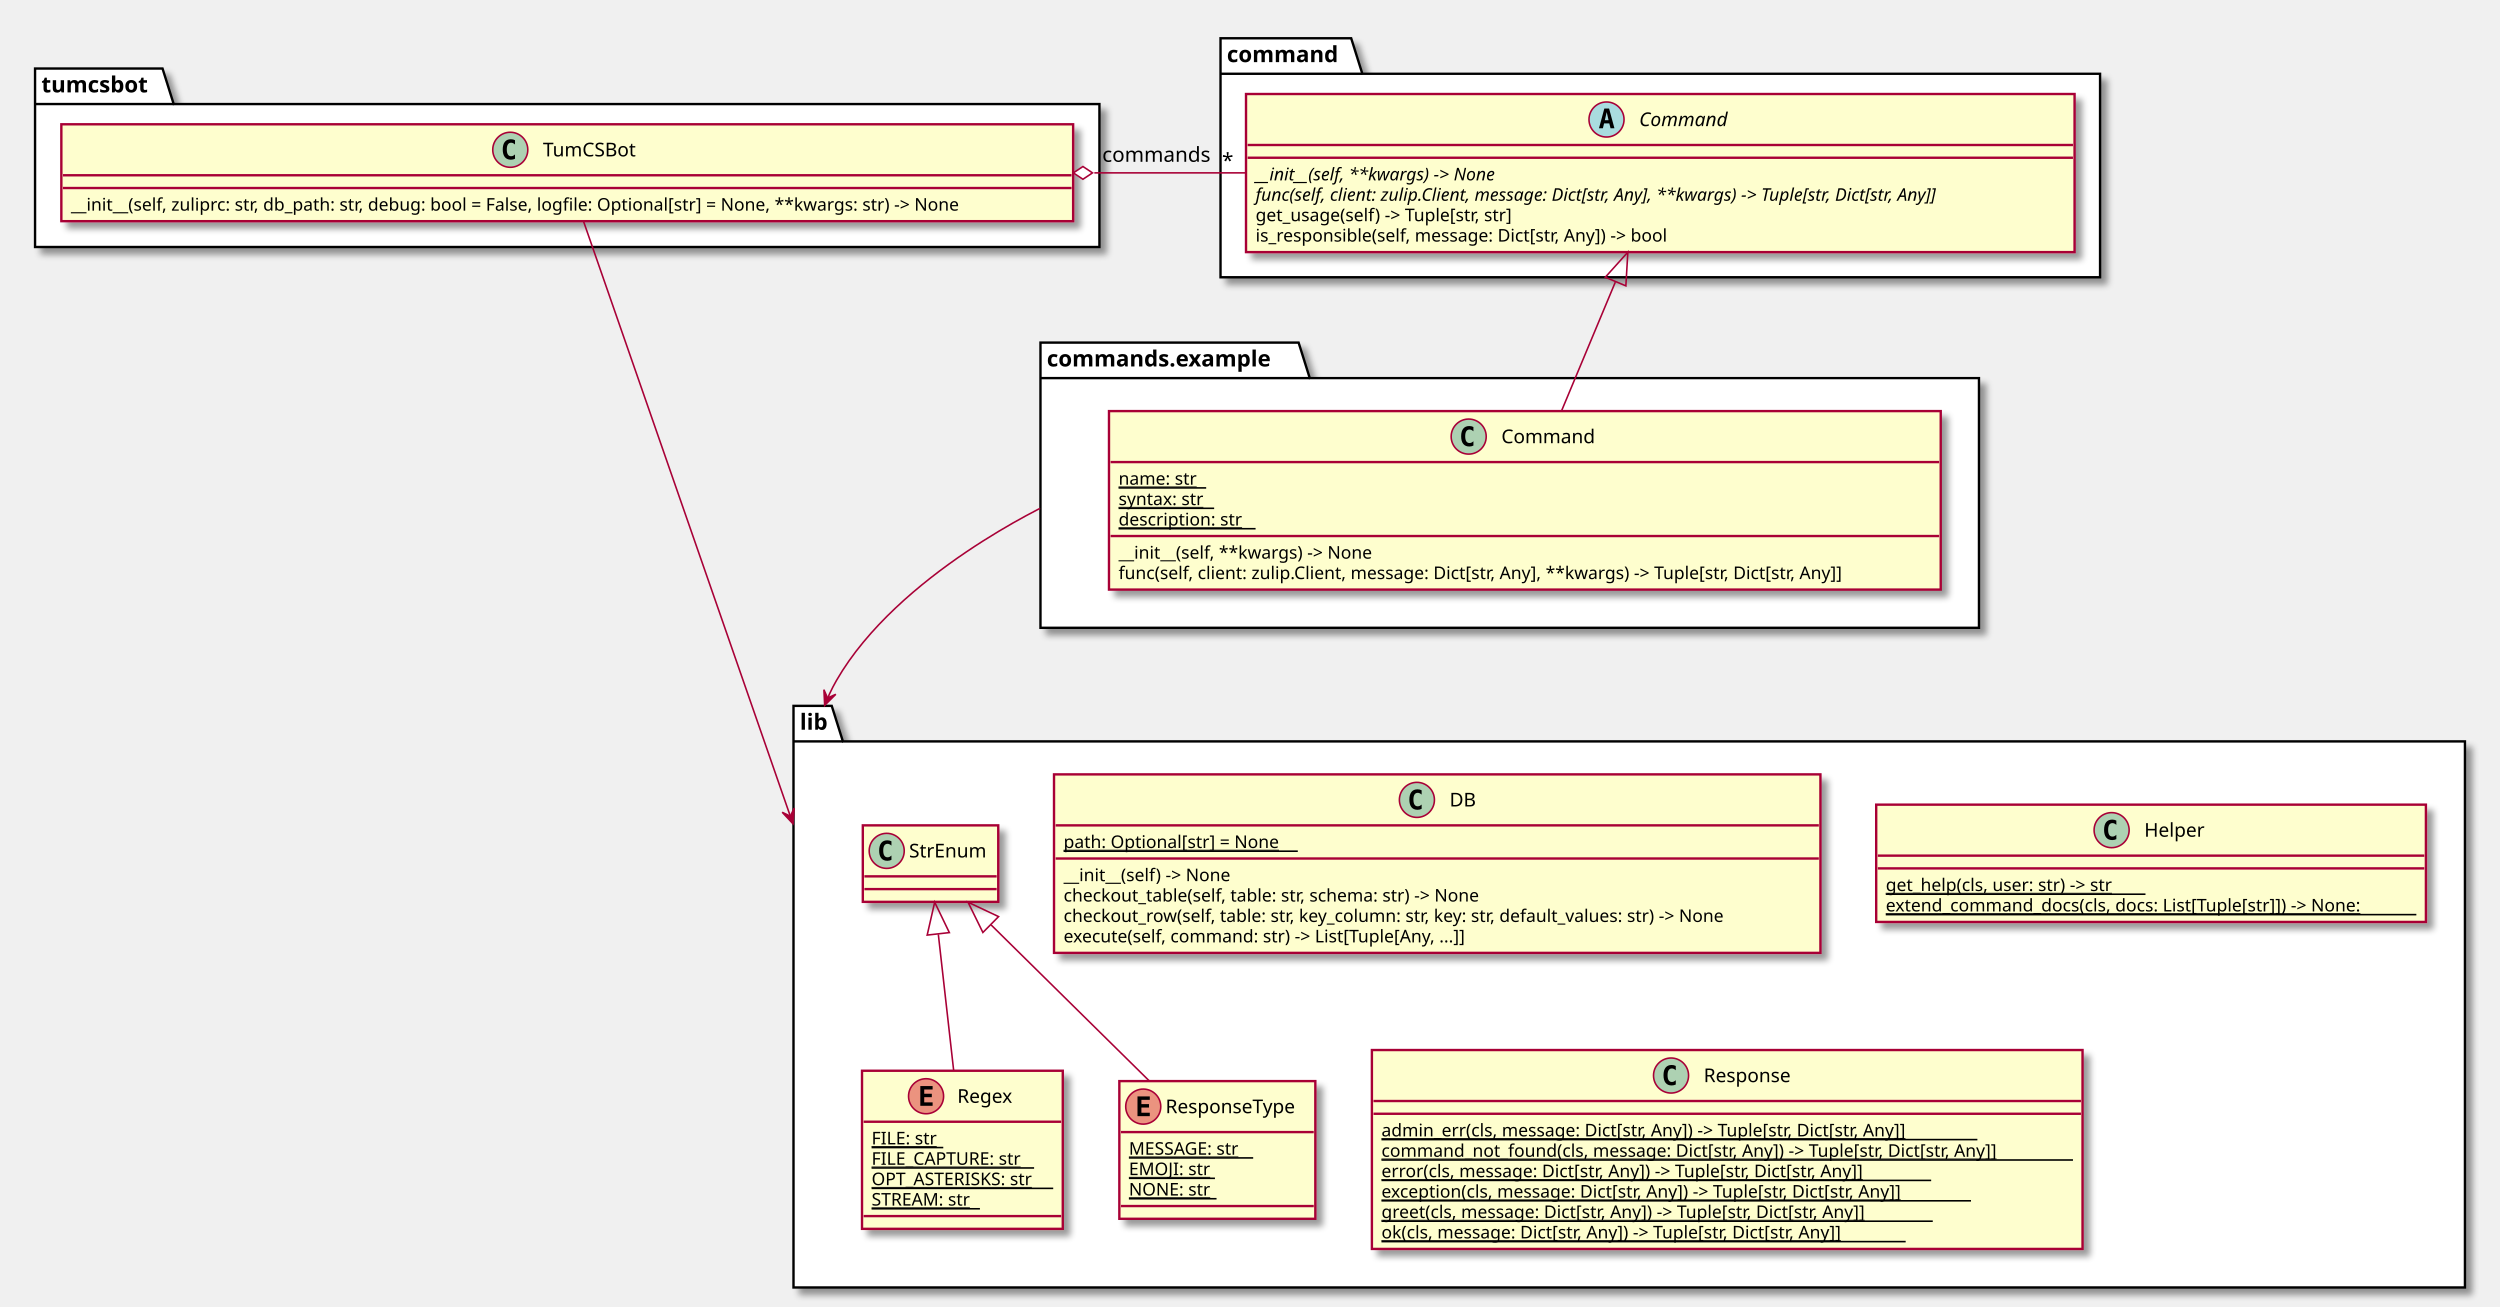
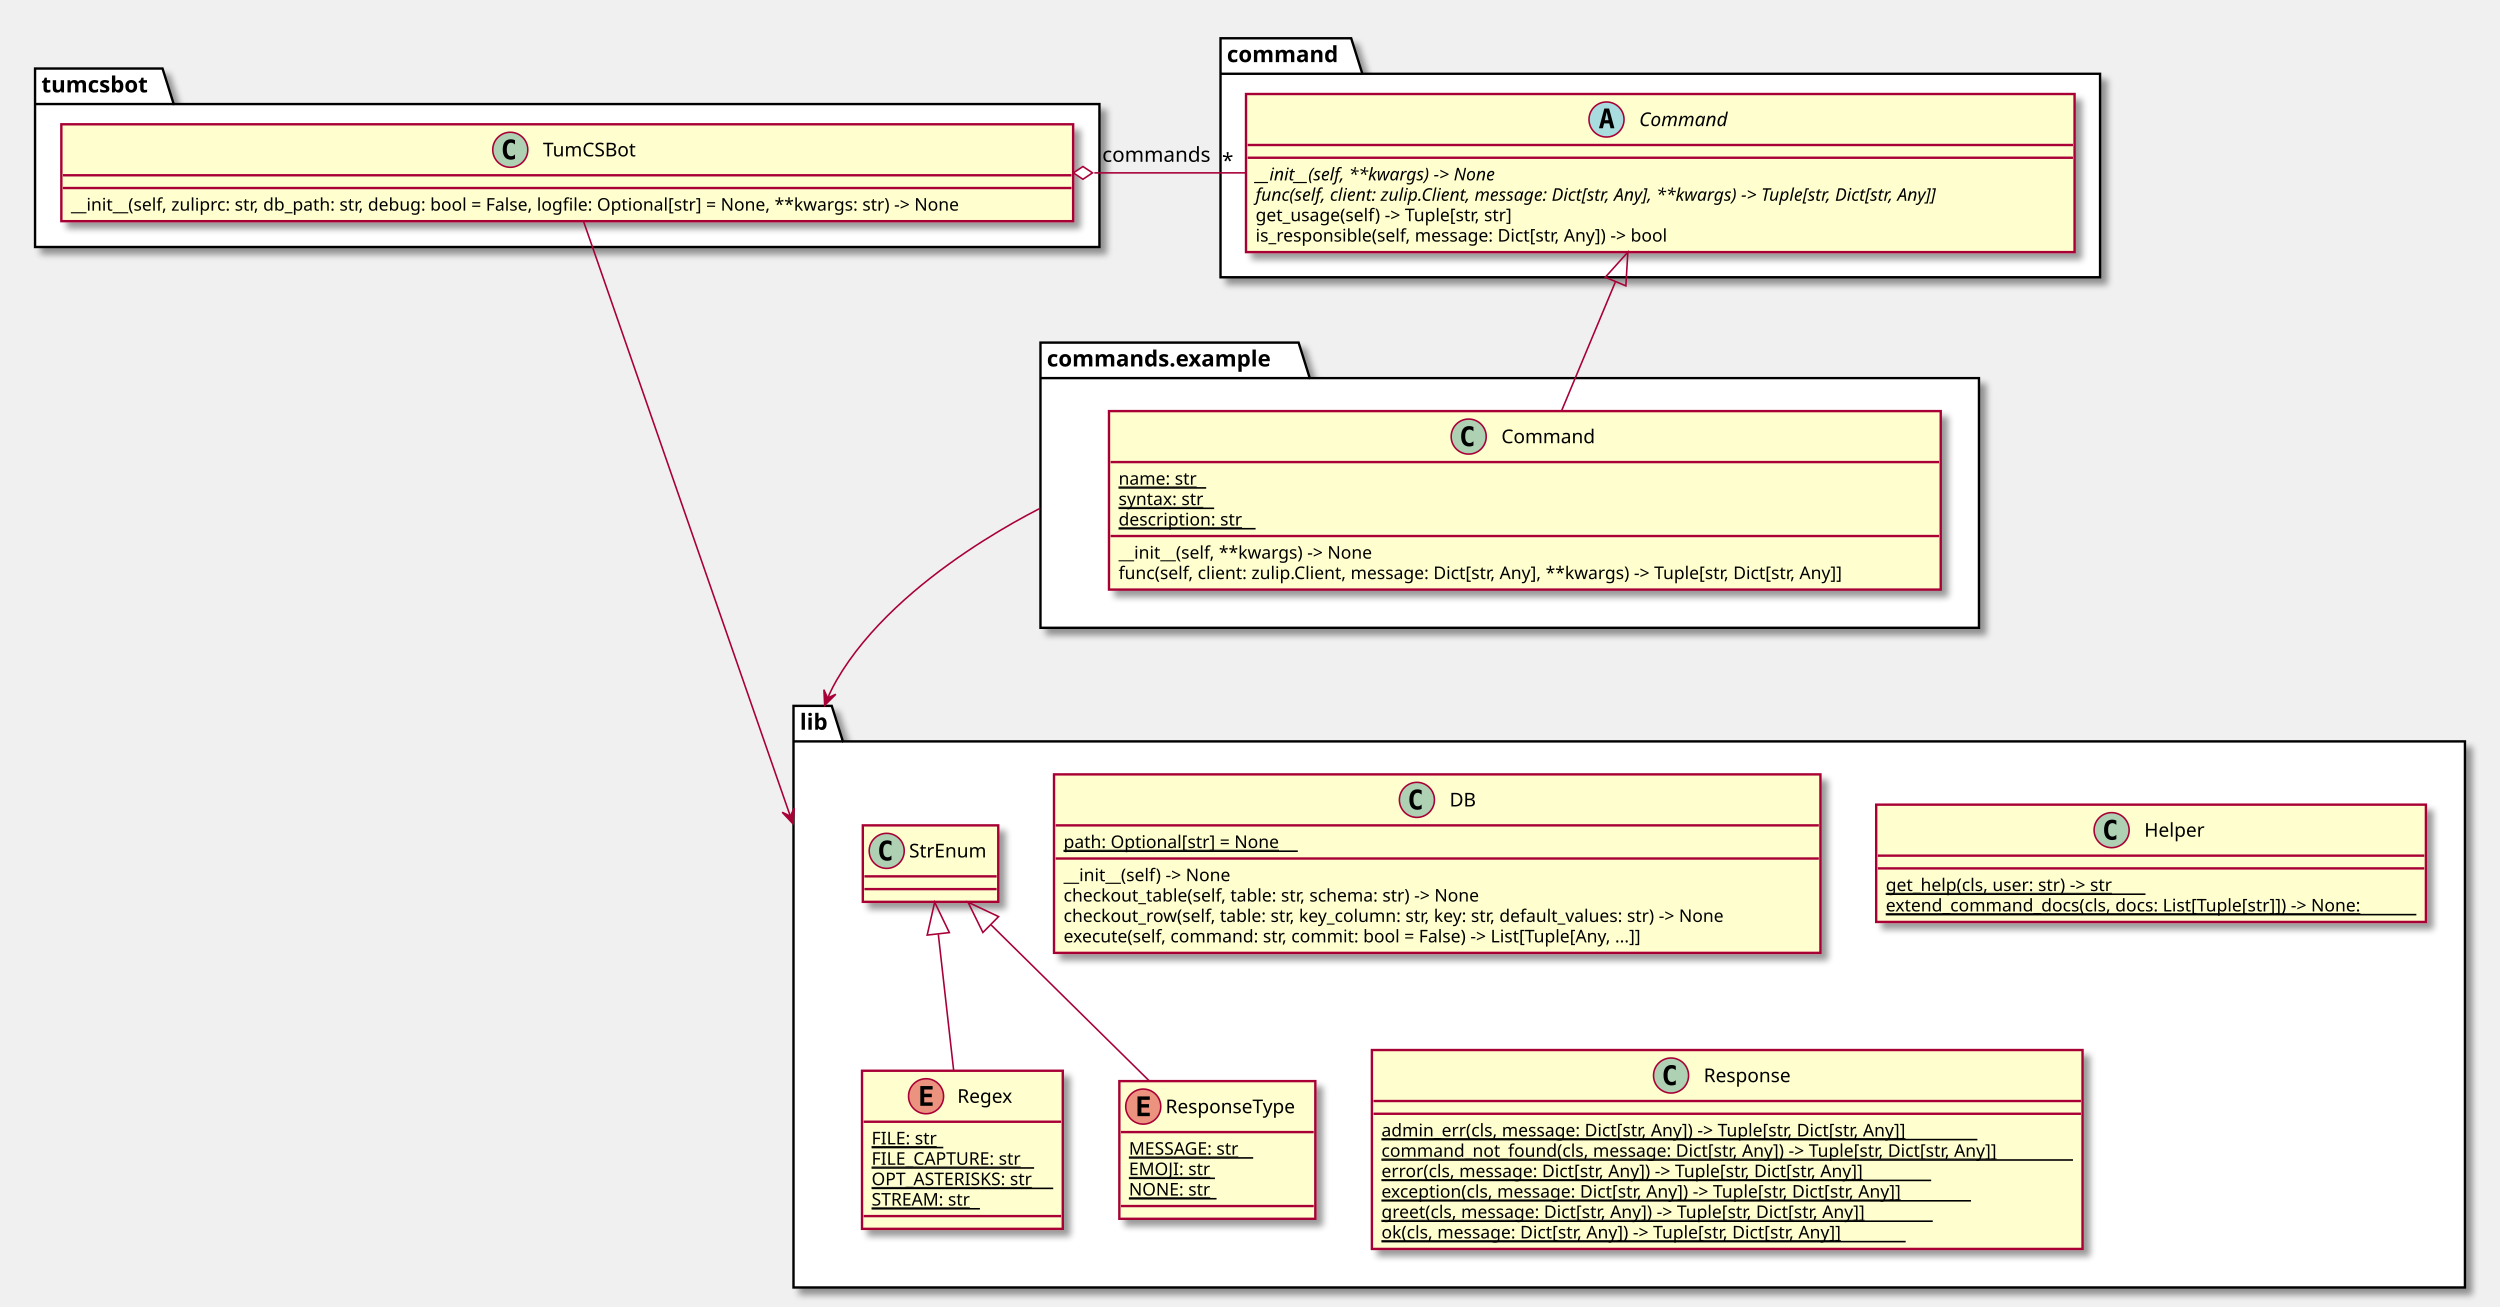
<svg xmlns="http://www.w3.org/2000/svg" contentScriptType="application/ecmascript" contentStyleType="text/css" height="820px" preserveAspectRatio="none" style="width:1569px;height:820px;" version="1.1" viewBox="0 0 1569 820" width="1569px" zoomAndPan="magnify">
  <defs>
-     <filter height="300%" id="f1nej6gay2iaca" width="300%" x="-1" y="-1">
+     <filter height="300%" id="f120w8d197js9h" width="300%" x="-1" y="-1">
      <feGaussianBlur result="blurOut" stdDeviation="2.0" />
      <feColorMatrix in="blurOut" result="blurOut2" type="matrix" values="0 0 0 0 0 0 0 0 0 0 0 0 0 0 0 0 0 0 .4 0" />
      <feOffset dx="4.0" dy="4.0" in="blurOut2" result="blurOut3" />
      <feBlend in="SourceGraphic" in2="blurOut3" mode="normal" />
    </filter>
  </defs>
  <g>
-     <polygon fill="#FFFFFF" filter="url(#f1nej6gay2iaca)" points="22,43,102,43,109,65.297,690,65.297,690,155,22,155,22,43" style="stroke: #000000; stroke-width: 1.5;" />
+     <polygon fill="#FFFFFF" filter="url(#f120w8d197js9h)" points="22,43,102,43,109,65.297,690,65.297,690,155,22,155,22,43" style="stroke: #000000; stroke-width: 1.5;" />
    <line style="stroke: #000000; stroke-width: 1.5;" x1="22" x2="109" y1="65.297" y2="65.297" />
    <text fill="#000000" font-family="sans-serif" font-size="14" font-weight="bold" lengthAdjust="spacingAndGlyphs" textLength="74" x="26" y="57.995">tumcsbot</text>
-     <polygon fill="#FFFFFF" filter="url(#f1nej6gay2iaca)" points="653,215,815,215,822,237.297,1242,237.297,1242,394,653,394,653,215" style="stroke: #000000; stroke-width: 1.5;" />
+     <polygon fill="#FFFFFF" filter="url(#f120w8d197js9h)" points="653,215,815,215,822,237.297,1242,237.297,1242,394,653,394,653,215" style="stroke: #000000; stroke-width: 1.5;" />
    <line style="stroke: #000000; stroke-width: 1.5;" x1="653" x2="822" y1="237.297" y2="237.297" />
    <text fill="#000000" font-family="sans-serif" font-size="14" font-weight="bold" lengthAdjust="spacingAndGlyphs" textLength="156" x="657" y="229.995">commands.example</text>
-     <polygon fill="#FFFFFF" filter="url(#f1nej6gay2iaca)" points="766,24,848,24,855,46.297,1318,46.297,1318,174,766,174,766,24" style="stroke: #000000; stroke-width: 1.5;" />
+     <polygon fill="#FFFFFF" filter="url(#f120w8d197js9h)" points="766,24,848,24,855,46.297,1318,46.297,1318,174,766,174,766,24" style="stroke: #000000; stroke-width: 1.5;" />
    <line style="stroke: #000000; stroke-width: 1.5;" x1="766" x2="855" y1="46.297" y2="46.297" />
    <text fill="#000000" font-family="sans-serif" font-size="14" font-weight="bold" lengthAdjust="spacingAndGlyphs" textLength="76" x="770" y="38.995">command</text>
-     <polygon fill="#FFFFFF" filter="url(#f1nej6gay2iaca)" points="498,443,522,443,529,465.297,1547,465.297,1547,808,498,808,498,443" style="stroke: #000000; stroke-width: 1.5;" />
+     <polygon fill="#FFFFFF" filter="url(#f120w8d197js9h)" points="498,443,522,443,529,465.297,1547,465.297,1547,808,498,808,498,443" style="stroke: #000000; stroke-width: 1.5;" />
    <line style="stroke: #000000; stroke-width: 1.5;" x1="498" x2="529" y1="465.297" y2="465.297" />
    <text fill="#000000" font-family="sans-serif" font-size="14" font-weight="bold" lengthAdjust="spacingAndGlyphs" textLength="18" x="502" y="457.995">lib</text>
-     <rect fill="#FEFECE" filter="url(#f1nej6gay2iaca)" height="60.805" id="tumcsbot.TumCSBot" style="stroke: #A80036; stroke-width: 1.5;" width="635" x="38.5" y="78" />
+     <rect fill="#FEFECE" filter="url(#f120w8d197js9h)" height="60.805" id="tumcsbot.TumCSBot" style="stroke: #A80036; stroke-width: 1.5;" width="635" x="38.5" y="78" />
    <ellipse cx="320.25" cy="94" fill="#ADD1B2" rx="11" ry="11" style="stroke: #A80036; stroke-width: 1.0;" />
    <path d="M323.219,99.641 Q322.641,99.938 322,100.078 Q321.359,100.234 320.656,100.234 Q318.156,100.234 316.828,98.594 Q315.516,96.938 315.516,93.812 Q315.516,90.688 316.828,89.031 Q318.156,87.375 320.656,87.375 Q321.359,87.375 322,87.531 Q322.656,87.688 323.219,87.984 L323.219,90.703 Q322.594,90.125 322,89.859 Q321.406,89.578 320.781,89.578 Q319.438,89.578 318.75,90.656 Q318.062,91.719 318.062,93.812 Q318.062,95.906 318.75,96.984 Q319.438,98.047 320.781,98.047 Q321.406,98.047 322,97.781 Q322.594,97.5 323.219,96.922 L323.219,99.641 Z " />
    <text fill="#000000" font-family="sans-serif" font-size="12" lengthAdjust="spacingAndGlyphs" textLength="63" x="340.75" y="98.154">TumCSBot</text>
    <line style="stroke: #A80036; stroke-width: 1.5;" x1="39.5" x2="672.5" y1="110" y2="110" />
    <line style="stroke: #A80036; stroke-width: 1.5;" x1="39.5" x2="672.5" y1="118" y2="118" />
    <text fill="#000000" font-family="sans-serif" font-size="11" lengthAdjust="spacingAndGlyphs" textLength="623" x="44.5" y="132.21">__init__(self, zuliprc: str, db_path: str, debug: bool = False, logfile: Optional[str] = None, **kwargs: str) -&gt; None</text>
-     <rect fill="#FEFECE" filter="url(#f1nej6gay2iaca)" height="112.023" id="commands.example.Command" style="stroke: #A80036; stroke-width: 1.5;" width="522" x="696" y="258" />
+     <rect fill="#FEFECE" filter="url(#f120w8d197js9h)" height="112.023" id="commands.example.Command" style="stroke: #A80036; stroke-width: 1.5;" width="522" x="696" y="258" />
    <ellipse cx="921.75" cy="274" fill="#ADD1B2" rx="11" ry="11" style="stroke: #A80036; stroke-width: 1.0;" />
    <path d="M924.719,279.641 Q924.141,279.938 923.5,280.078 Q922.859,280.234 922.156,280.234 Q919.656,280.234 918.328,278.594 Q917.016,276.938 917.016,273.812 Q917.016,270.688 918.328,269.031 Q919.656,267.375 922.156,267.375 Q922.859,267.375 923.5,267.531 Q924.156,267.688 924.719,267.984 L924.719,270.703 Q924.094,270.125 923.5,269.859 Q922.906,269.578 922.281,269.578 Q920.938,269.578 920.25,270.656 Q919.562,271.719 919.562,273.812 Q919.562,275.906 920.25,276.984 Q920.938,278.047 922.281,278.047 Q922.906,278.047 923.5,277.781 Q924.094,277.5 924.719,276.922 L924.719,279.641 Z " />
    <text fill="#000000" font-family="sans-serif" font-size="12" lengthAdjust="spacingAndGlyphs" textLength="62" x="942.25" y="278.154">Command</text>
    <line style="stroke: #A80036; stroke-width: 1.5;" x1="697" x2="1217" y1="290" y2="290" />
    <text fill="#000000" font-family="sans-serif" font-size="11" lengthAdjust="spacingAndGlyphs" text-decoration="underline" textLength="55" x="702" y="304.21">name: str</text>
    <line style="stroke: #000000; stroke-width: 1.0;" x1="702" x2="757" y1="306.21" y2="306.21" />
    <text fill="#000000" font-family="sans-serif" font-size="11" lengthAdjust="spacingAndGlyphs" text-decoration="underline" textLength="60" x="702" y="317.015">syntax: str</text>
    <line style="stroke: #000000; stroke-width: 1.0;" x1="702" x2="762" y1="319.015" y2="319.015" />
    <text fill="#000000" font-family="sans-serif" font-size="11" lengthAdjust="spacingAndGlyphs" text-decoration="underline" textLength="86" x="702" y="329.82">description: str</text>
    <line style="stroke: #000000; stroke-width: 1.0;" x1="702" x2="788" y1="331.82" y2="331.82" />
    <line style="stroke: #A80036; stroke-width: 1.5;" x1="697" x2="1217" y1="336.414" y2="336.414" />
    <text fill="#000000" font-family="sans-serif" font-size="11" lengthAdjust="spacingAndGlyphs" textLength="178" x="702" y="350.625">__init__(self, **kwargs) -&gt; None</text>
    <text fill="#000000" font-family="sans-serif" font-size="11" lengthAdjust="spacingAndGlyphs" textLength="510" x="702" y="363.429">func(self, client: zulip.Client, message: Dict[str, Any], **kwargs) -&gt; Tuple[str, Dict[str, Any]]</text>
-     <rect fill="#FEFECE" filter="url(#f1nej6gay2iaca)" height="99.219" id="command.Command" style="stroke: #A80036; stroke-width: 1.5;" width="520" x="782" y="59" />
+     <rect fill="#FEFECE" filter="url(#f120w8d197js9h)" height="99.219" id="command.Command" style="stroke: #A80036; stroke-width: 1.5;" width="520" x="782" y="59" />
    <ellipse cx="1008.25" cy="75" fill="#A9DCDF" rx="11" ry="11" style="stroke: #A80036; stroke-width: 1.0;" />
    <path d="M1008.359,70.344 L1007.203,75.422 L1009.531,75.422 L1008.359,70.344 Z M1006.875,68.109 L1009.859,68.109 L1013.219,80.5 L1010.766,80.5 L1010,77.438 L1006.719,77.438 L1005.969,80.5 L1003.531,80.5 L1006.875,68.109 Z " />
    <text fill="#000000" font-family="sans-serif" font-size="12" font-style="italic" lengthAdjust="spacingAndGlyphs" textLength="59" x="1028.75" y="79.154">Command</text>
    <line style="stroke: #A80036; stroke-width: 1.5;" x1="783" x2="1301" y1="91" y2="91" />
    <line style="stroke: #A80036; stroke-width: 1.5;" x1="783" x2="1301" y1="99" y2="99" />
    <text fill="#000000" font-family="sans-serif" font-size="11" font-style="italic" lengthAdjust="spacingAndGlyphs" textLength="176" x="788" y="113.21">__init__(self, **kwargs) -&gt; None</text>
    <text fill="#000000" font-family="sans-serif" font-size="11" font-style="italic" lengthAdjust="spacingAndGlyphs" textLength="508" x="788" y="126.015">func(self, client: zulip.Client, message: Dict[str, Any], **kwargs) -&gt; Tuple[str, Dict[str, Any]]</text>
    <text fill="#000000" font-family="sans-serif" font-size="11" lengthAdjust="spacingAndGlyphs" textLength="185" x="788" y="138.82">get_usage(self) -&gt; Tuple[str, str]</text>
    <text fill="#000000" font-family="sans-serif" font-size="11" lengthAdjust="spacingAndGlyphs" textLength="294" x="788" y="151.625">is_responsible(self, message: Dict[str, Any]) -&gt; bool</text>
-     <rect fill="#FEFECE" filter="url(#f1nej6gay2iaca)" height="48" id="lib.StrEnum" style="stroke: #A80036; stroke-width: 1.5;" width="85" x="541.5" y="518" />
+     <rect fill="#FEFECE" filter="url(#f120w8d197js9h)" height="48" id="lib.StrEnum" style="stroke: #A80036; stroke-width: 1.5;" width="85" x="541.5" y="518" />
    <ellipse cx="556.5" cy="534" fill="#ADD1B2" rx="11" ry="11" style="stroke: #A80036; stroke-width: 1.0;" />
    <path d="M559.469,539.641 Q558.891,539.938 558.25,540.078 Q557.609,540.234 556.906,540.234 Q554.406,540.234 553.078,538.594 Q551.766,536.938 551.766,533.812 Q551.766,530.688 553.078,529.031 Q554.406,527.375 556.906,527.375 Q557.609,527.375 558.25,527.531 Q558.906,527.688 559.469,527.984 L559.469,530.703 Q558.844,530.125 558.25,529.859 Q557.656,529.578 557.031,529.578 Q555.688,529.578 555,530.656 Q554.312,531.719 554.312,533.812 Q554.312,535.906 555,536.984 Q555.688,538.047 557.031,538.047 Q557.656,538.047 558.25,537.781 Q558.844,537.5 559.469,536.922 L559.469,539.641 Z " />
    <text fill="#000000" font-family="sans-serif" font-size="12" lengthAdjust="spacingAndGlyphs" textLength="53" x="570.5" y="538.154">StrEnum</text>
    <line style="stroke: #A80036; stroke-width: 1.5;" x1="542.5" x2="625.5" y1="550" y2="550" />
    <line style="stroke: #A80036; stroke-width: 1.5;" x1="542.5" x2="625.5" y1="558" y2="558" />
-     <rect fill="#FEFECE" filter="url(#f1nej6gay2iaca)" height="112.023" id="lib.DB" style="stroke: #A80036; stroke-width: 1.5;" width="481" x="661.5" y="486" />
+     <rect fill="#FEFECE" filter="url(#f120w8d197js9h)" height="112.023" id="lib.DB" style="stroke: #A80036; stroke-width: 1.5;" width="481" x="661.5" y="486" />
    <ellipse cx="889.25" cy="502" fill="#ADD1B2" rx="11" ry="11" style="stroke: #A80036; stroke-width: 1.0;" />
    <path d="M892.219,507.641 Q891.641,507.938 891,508.078 Q890.359,508.234 889.656,508.234 Q887.156,508.234 885.828,506.594 Q884.516,504.938 884.516,501.812 Q884.516,498.688 885.828,497.031 Q887.156,495.375 889.656,495.375 Q890.359,495.375 891,495.531 Q891.656,495.688 892.219,495.984 L892.219,498.703 Q891.594,498.125 891,497.859 Q890.406,497.578 889.781,497.578 Q888.438,497.578 887.75,498.656 Q887.062,499.719 887.062,501.812 Q887.062,503.906 887.75,504.984 Q888.438,506.047 889.781,506.047 Q890.406,506.047 891,505.781 Q891.594,505.5 892.219,504.922 L892.219,507.641 Z " />
    <text fill="#000000" font-family="sans-serif" font-size="12" lengthAdjust="spacingAndGlyphs" textLength="17" x="909.75" y="506.154">DB</text>
    <line style="stroke: #A80036; stroke-width: 1.5;" x1="662.5" x2="1141.5" y1="518" y2="518" />
    <text fill="#000000" font-family="sans-serif" font-size="11" lengthAdjust="spacingAndGlyphs" text-decoration="underline" textLength="147" x="667.5" y="532.21">path: Optional[str] = None</text>
    <line style="stroke: #000000; stroke-width: 1.0;" x1="667.5" x2="814.5" y1="534.21" y2="534.21" />
    <line style="stroke: #A80036; stroke-width: 1.5;" x1="662.5" x2="1141.5" y1="538.805" y2="538.805" />
    <text fill="#000000" font-family="sans-serif" font-size="11" lengthAdjust="spacingAndGlyphs" textLength="118" x="667.5" y="553.015">__init__(self) -&gt; None</text>
    <text fill="#000000" font-family="sans-serif" font-size="11" lengthAdjust="spacingAndGlyphs" textLength="294" x="667.5" y="565.82">checkout_table(self, table: str, schema: str) -&gt; None</text>
    <text fill="#000000" font-family="sans-serif" font-size="11" lengthAdjust="spacingAndGlyphs" textLength="469" x="667.5" y="578.625">checkout_row(self, table: str, key_column: str, key: str, default_values: str) -&gt; None</text>
-     <text fill="#000000" font-family="sans-serif" font-size="11" lengthAdjust="spacingAndGlyphs" textLength="284" x="667.5" y="591.429">execute(self, command: str) -&gt; List[Tuple[Any, ...]]</text>
-     <rect fill="#FEFECE" filter="url(#f1nej6gay2iaca)" height="73.609" id="lib.Helper" style="stroke: #A80036; stroke-width: 1.5;" width="345" x="1177.5" y="505" />
+     <text fill="#000000" font-family="sans-serif" font-size="11" lengthAdjust="spacingAndGlyphs" textLength="409" x="667.5" y="591.429">execute(self, command: str, commit: bool = False) -&gt; List[Tuple[Any, ...]]</text>
+     <rect fill="#FEFECE" filter="url(#f120w8d197js9h)" height="73.609" id="lib.Helper" style="stroke: #A80036; stroke-width: 1.5;" width="345" x="1177.5" y="505" />
    <ellipse cx="1325.25" cy="521" fill="#ADD1B2" rx="11" ry="11" style="stroke: #A80036; stroke-width: 1.0;" />
    <path d="M1328.219,526.641 Q1327.641,526.938 1327,527.078 Q1326.359,527.234 1325.656,527.234 Q1323.156,527.234 1321.828,525.594 Q1320.516,523.938 1320.516,520.812 Q1320.516,517.688 1321.828,516.031 Q1323.156,514.375 1325.656,514.375 Q1326.359,514.375 1327,514.531 Q1327.656,514.688 1328.219,514.984 L1328.219,517.703 Q1327.594,517.125 1327,516.859 Q1326.406,516.578 1325.781,516.578 Q1324.438,516.578 1323.75,517.656 Q1323.062,518.719 1323.062,520.812 Q1323.062,522.906 1323.75,523.984 Q1324.438,525.047 1325.781,525.047 Q1326.406,525.047 1327,524.781 Q1327.594,524.5 1328.219,523.922 L1328.219,526.641 Z " />
    <text fill="#000000" font-family="sans-serif" font-size="12" lengthAdjust="spacingAndGlyphs" textLength="41" x="1345.75" y="525.154">Helper</text>
    <line style="stroke: #A80036; stroke-width: 1.5;" x1="1178.5" x2="1521.5" y1="537" y2="537" />
    <line style="stroke: #A80036; stroke-width: 1.5;" x1="1178.5" x2="1521.5" y1="545" y2="545" />
    <text fill="#000000" font-family="sans-serif" font-size="11" lengthAdjust="spacingAndGlyphs" text-decoration="underline" textLength="163" x="1183.5" y="559.21">get_help(cls, user: str) -&gt; str</text>
    <line style="stroke: #000000; stroke-width: 1.0;" x1="1183.5" x2="1346.5" y1="561.21" y2="561.21" />
    <text fill="#000000" font-family="sans-serif" font-size="11" lengthAdjust="spacingAndGlyphs" text-decoration="underline" textLength="333" x="1183.5" y="572.015">extend_command_docs(cls, docs: List[Tuple[str]]) -&gt; None:</text>
    <line style="stroke: #000000; stroke-width: 1.0;" x1="1183.5" x2="1516.5" y1="574.015" y2="574.015" />
-     <rect fill="#FEFECE" filter="url(#f1nej6gay2iaca)" height="124.828" id="lib.Response" style="stroke: #A80036; stroke-width: 1.5;" width="446" x="861" y="659" />
+     <rect fill="#FEFECE" filter="url(#f120w8d197js9h)" height="124.828" id="lib.Response" style="stroke: #A80036; stroke-width: 1.5;" width="446" x="861" y="659" />
    <ellipse cx="1048.75" cy="675" fill="#ADD1B2" rx="11" ry="11" style="stroke: #A80036; stroke-width: 1.0;" />
    <path d="M1051.719,680.641 Q1051.141,680.938 1050.5,681.078 Q1049.859,681.234 1049.156,681.234 Q1046.656,681.234 1045.328,679.594 Q1044.016,677.938 1044.016,674.812 Q1044.016,671.688 1045.328,670.031 Q1046.656,668.375 1049.156,668.375 Q1049.859,668.375 1050.5,668.531 Q1051.156,668.688 1051.719,668.984 L1051.719,671.703 Q1051.094,671.125 1050.5,670.859 Q1049.906,670.578 1049.281,670.578 Q1047.938,670.578 1047.25,671.656 Q1046.562,672.719 1046.562,674.812 Q1046.562,676.906 1047.25,677.984 Q1047.938,679.047 1049.281,679.047 Q1049.906,679.047 1050.5,678.781 Q1051.094,678.5 1051.719,677.922 L1051.719,680.641 Z " />
    <text fill="#000000" font-family="sans-serif" font-size="12" lengthAdjust="spacingAndGlyphs" textLength="62" x="1069.25" y="679.154">Response</text>
    <line style="stroke: #A80036; stroke-width: 1.5;" x1="862" x2="1306" y1="691" y2="691" />
    <line style="stroke: #A80036; stroke-width: 1.5;" x1="862" x2="1306" y1="699" y2="699" />
    <text fill="#000000" font-family="sans-serif" font-size="11" lengthAdjust="spacingAndGlyphs" text-decoration="underline" textLength="374" x="867" y="713.21">admin_err(cls, message: Dict[str, Any]) -&gt; Tuple[str, Dict[str, Any]]</text>
    <line style="stroke: #000000; stroke-width: 1.0;" x1="867" x2="1241" y1="715.21" y2="715.21" />
    <text fill="#000000" font-family="sans-serif" font-size="11" lengthAdjust="spacingAndGlyphs" text-decoration="underline" textLength="434" x="867" y="726.015">command_not_found(cls, message: Dict[str, Any]) -&gt; Tuple[str, Dict[str, Any]]</text>
    <line style="stroke: #000000; stroke-width: 1.0;" x1="867" x2="1301" y1="728.015" y2="728.015" />
    <text fill="#000000" font-family="sans-serif" font-size="11" lengthAdjust="spacingAndGlyphs" text-decoration="underline" textLength="345" x="867" y="738.82">error(cls, message: Dict[str, Any]) -&gt; Tuple[str, Dict[str, Any]]</text>
    <line style="stroke: #000000; stroke-width: 1.0;" x1="867" x2="1212" y1="740.82" y2="740.82" />
    <text fill="#000000" font-family="sans-serif" font-size="11" lengthAdjust="spacingAndGlyphs" text-decoration="underline" textLength="370" x="867" y="751.625">exception(cls, message: Dict[str, Any]) -&gt; Tuple[str, Dict[str, Any]]</text>
    <line style="stroke: #000000; stroke-width: 1.0;" x1="867" x2="1237" y1="753.625" y2="753.625" />
    <text fill="#000000" font-family="sans-serif" font-size="11" lengthAdjust="spacingAndGlyphs" text-decoration="underline" textLength="346" x="867" y="764.429">greet(cls, message: Dict[str, Any]) -&gt; Tuple[str, Dict[str, Any]]</text>
    <line style="stroke: #000000; stroke-width: 1.0;" x1="867" x2="1213" y1="766.429" y2="766.429" />
    <text fill="#000000" font-family="sans-serif" font-size="11" lengthAdjust="spacingAndGlyphs" text-decoration="underline" textLength="329" x="867" y="777.234">ok(cls, message: Dict[str, Any]) -&gt; Tuple[str, Dict[str, Any]]</text>
    <line style="stroke: #000000; stroke-width: 1.0;" x1="867" x2="1196" y1="779.234" y2="779.234" />
-     <rect fill="#FEFECE" filter="url(#f1nej6gay2iaca)" height="99.219" id="lib.Regex" style="stroke: #A80036; stroke-width: 1.5;" width="126" x="541" y="672" />
+     <rect fill="#FEFECE" filter="url(#f120w8d197js9h)" height="99.219" id="lib.Regex" style="stroke: #A80036; stroke-width: 1.5;" width="126" x="541" y="672" />
    <ellipse cx="581.2" cy="688" fill="#EB937F" rx="11" ry="11" style="stroke: #A80036; stroke-width: 1.0;" />
    <path d="M585.309,694 L577.591,694 L577.591,681.609 L585.309,681.609 L585.309,683.766 L580.044,683.766 L580.044,686.438 L584.809,686.438 L584.809,688.594 L580.044,688.594 L580.044,691.844 L585.309,691.844 L585.309,694 Z " />
    <text fill="#000000" font-family="sans-serif" font-size="12" lengthAdjust="spacingAndGlyphs" textLength="38" x="600.8" y="692.154">Regex</text>
    <line style="stroke: #A80036; stroke-width: 1.5;" x1="542" x2="666" y1="704" y2="704" />
    <text fill="#000000" font-family="sans-serif" font-size="11" lengthAdjust="spacingAndGlyphs" text-decoration="underline" textLength="45" x="547" y="718.21">FILE: str</text>
    <line style="stroke: #000000; stroke-width: 1.0;" x1="547" x2="592" y1="720.21" y2="720.21" />
    <text fill="#000000" font-family="sans-serif" font-size="11" lengthAdjust="spacingAndGlyphs" text-decoration="underline" textLength="102" x="547" y="731.015">FILE_CAPTURE: str</text>
    <line style="stroke: #000000; stroke-width: 1.0;" x1="547" x2="649" y1="733.015" y2="733.015" />
    <text fill="#000000" font-family="sans-serif" font-size="11" lengthAdjust="spacingAndGlyphs" text-decoration="underline" textLength="114" x="547" y="743.82">OPT_ASTERISKS: str</text>
    <line style="stroke: #000000; stroke-width: 1.0;" x1="547" x2="661" y1="745.82" y2="745.82" />
    <text fill="#000000" font-family="sans-serif" font-size="11" lengthAdjust="spacingAndGlyphs" text-decoration="underline" textLength="68" x="547" y="756.625">STREAM: str</text>
    <line style="stroke: #000000; stroke-width: 1.0;" x1="547" x2="615" y1="758.625" y2="758.625" />
    <line style="stroke: #A80036; stroke-width: 1.5;" x1="542" x2="666" y1="763.219" y2="763.219" />
-     <rect fill="#FEFECE" filter="url(#f1nej6gay2iaca)" height="86.414" id="lib.ResponseType" style="stroke: #A80036; stroke-width: 1.5;" width="123" x="702.5" y="678.5" />
+     <rect fill="#FEFECE" filter="url(#f120w8d197js9h)" height="86.414" id="lib.ResponseType" style="stroke: #A80036; stroke-width: 1.5;" width="123" x="702.5" y="678.5" />
    <ellipse cx="717.5" cy="694.5" fill="#EB937F" rx="11" ry="11" style="stroke: #A80036; stroke-width: 1.0;" />
    <path d="M721.609,700.5 L713.891,700.5 L713.891,688.109 L721.609,688.109 L721.609,690.266 L716.344,690.266 L716.344,692.938 L721.109,692.938 L721.109,695.094 L716.344,695.094 L716.344,698.344 L721.609,698.344 L721.609,700.5 Z " />
    <text fill="#000000" font-family="sans-serif" font-size="12" lengthAdjust="spacingAndGlyphs" textLength="91" x="731.5" y="698.654">ResponseType</text>
    <line style="stroke: #A80036; stroke-width: 1.5;" x1="703.5" x2="824.5" y1="710.5" y2="710.5" />
    <text fill="#000000" font-family="sans-serif" font-size="11" lengthAdjust="spacingAndGlyphs" text-decoration="underline" textLength="78" x="708.5" y="724.71">MESSAGE: str</text>
    <line style="stroke: #000000; stroke-width: 1.0;" x1="708.5" x2="786.5" y1="726.71" y2="726.71" />
    <text fill="#000000" font-family="sans-serif" font-size="11" lengthAdjust="spacingAndGlyphs" text-decoration="underline" textLength="54" x="708.5" y="737.515">EMOJI: str</text>
    <line style="stroke: #000000; stroke-width: 1.0;" x1="708.5" x2="762.5" y1="739.515" y2="739.515" />
    <text fill="#000000" font-family="sans-serif" font-size="11" lengthAdjust="spacingAndGlyphs" text-decoration="underline" textLength="55" x="708.5" y="750.32">NONE: str</text>
    <line style="stroke: #000000; stroke-width: 1.0;" x1="708.5" x2="763.5" y1="752.32" y2="752.32" />
    <line style="stroke: #A80036; stroke-width: 1.5;" x1="703.5" x2="824.5" y1="756.914" y2="756.914" />
    <path d="M1013.78,177.05 C1002.83,203.28 990.45,232.93 980.04,257.83 " fill="none" id="command.Command-commands.example.Command" style="stroke: #A80036; stroke-width: 1.0;" />
    <polygon fill="none" points="1007.47,174,1021.64,158.24,1020.39,179.4,1007.47,174" style="stroke: #A80036; stroke-width: 1.0;" />
    <path d="M588.89,586.38 C591.8,612.23 595.5,645.1 598.52,671.84 " fill="none" id="lib.StrEnum-lib.Regex" style="stroke: #A80036; stroke-width: 1.0;" />
    <polygon fill="none" points="581.9,586.86,586.61,566.21,595.81,585.3,581.9,586.86" style="stroke: #A80036; stroke-width: 1.0;" />
    <path d="M621.99,580.46 C651,609.07 691,648.51 721.15,678.25 " fill="none" id="lib.StrEnum-lib.ResponseType" style="stroke: #A80036; stroke-width: 1.0;" />
    <polygon fill="none" points="616.86,585.23,607.53,566.21,626.69,575.26,616.86,585.23" style="stroke: #A80036; stroke-width: 1.0;" />
    <path d="M686.81,108.5 C718.69,108.5 750.71,108.5 781.76,108.5 " fill="none" id="tumcsbot.TumCSBot-command.Command" style="stroke: #A80036; stroke-width: 1.0;" />
    <polygon fill="#FFFFFF" points="673.65,108.5,679.65,112.5,685.65,108.5,679.65,104.5,673.65,108.5" style="stroke: #A80036; stroke-width: 1.0;" />
    <text fill="#000000" font-family="sans-serif" font-size="13" lengthAdjust="spacingAndGlyphs" textLength="72" x="691.75" y="101.567">commands</text>
    <text fill="#000000" font-family="sans-serif" font-size="13" lengthAdjust="spacingAndGlyphs" textLength="7" x="766.93" y="105.343">*</text>
    <path d="M366.31,139.16 C383.12,187.525 417.63,286.8 448.141,374.569 C463.397,418.453 477.653,459.461 488.197,489.79 C490.833,497.373 493.237,504.287 495.366,510.413 C495.899,511.944 496.414,513.426 496.911,514.857 C497.16,515.573 497.404,516.275 497.644,516.965 " fill="none" id="tumcsbot.TumCSBot-lib" style="stroke: #A80036; stroke-width: 1.0;" />
    <polygon fill="#A80036" points="497.644,516.965,498.467,507.15,496.002,512.242,490.911,509.777,497.644,516.965" style="stroke: #A80036; stroke-width: 1.0;" />
    <path d="M652.744,319.044 C652.517,319.159 652.287,319.277 652.052,319.397 C651.582,319.638 651.097,319.888 650.596,320.147 C648.591,321.185 646.337,322.375 643.869,323.711 C633.998,329.056 620.711,336.751 606.311,346.49 C577.513,365.967 544.265,393.62 525,427 C523.42,429.737 521.962,432.568 520.618,435.473 C519.946,436.925 519.303,438.395 518.686,439.881 C518.378,440.624 518.077,441.371 517.782,442.121 C517.708,442.308 517.635,442.496 517.562,442.684 " fill="none" id="commands.example-lib" style="stroke: #A80036; stroke-width: 1.0;" />
    <polygon fill="#A80036" points="517.562,442.684,524.544,435.738,519.369,438.022,517.085,432.847,517.562,442.684" style="stroke: #A80036; stroke-width: 1.0;" />
  </g>
</svg>
